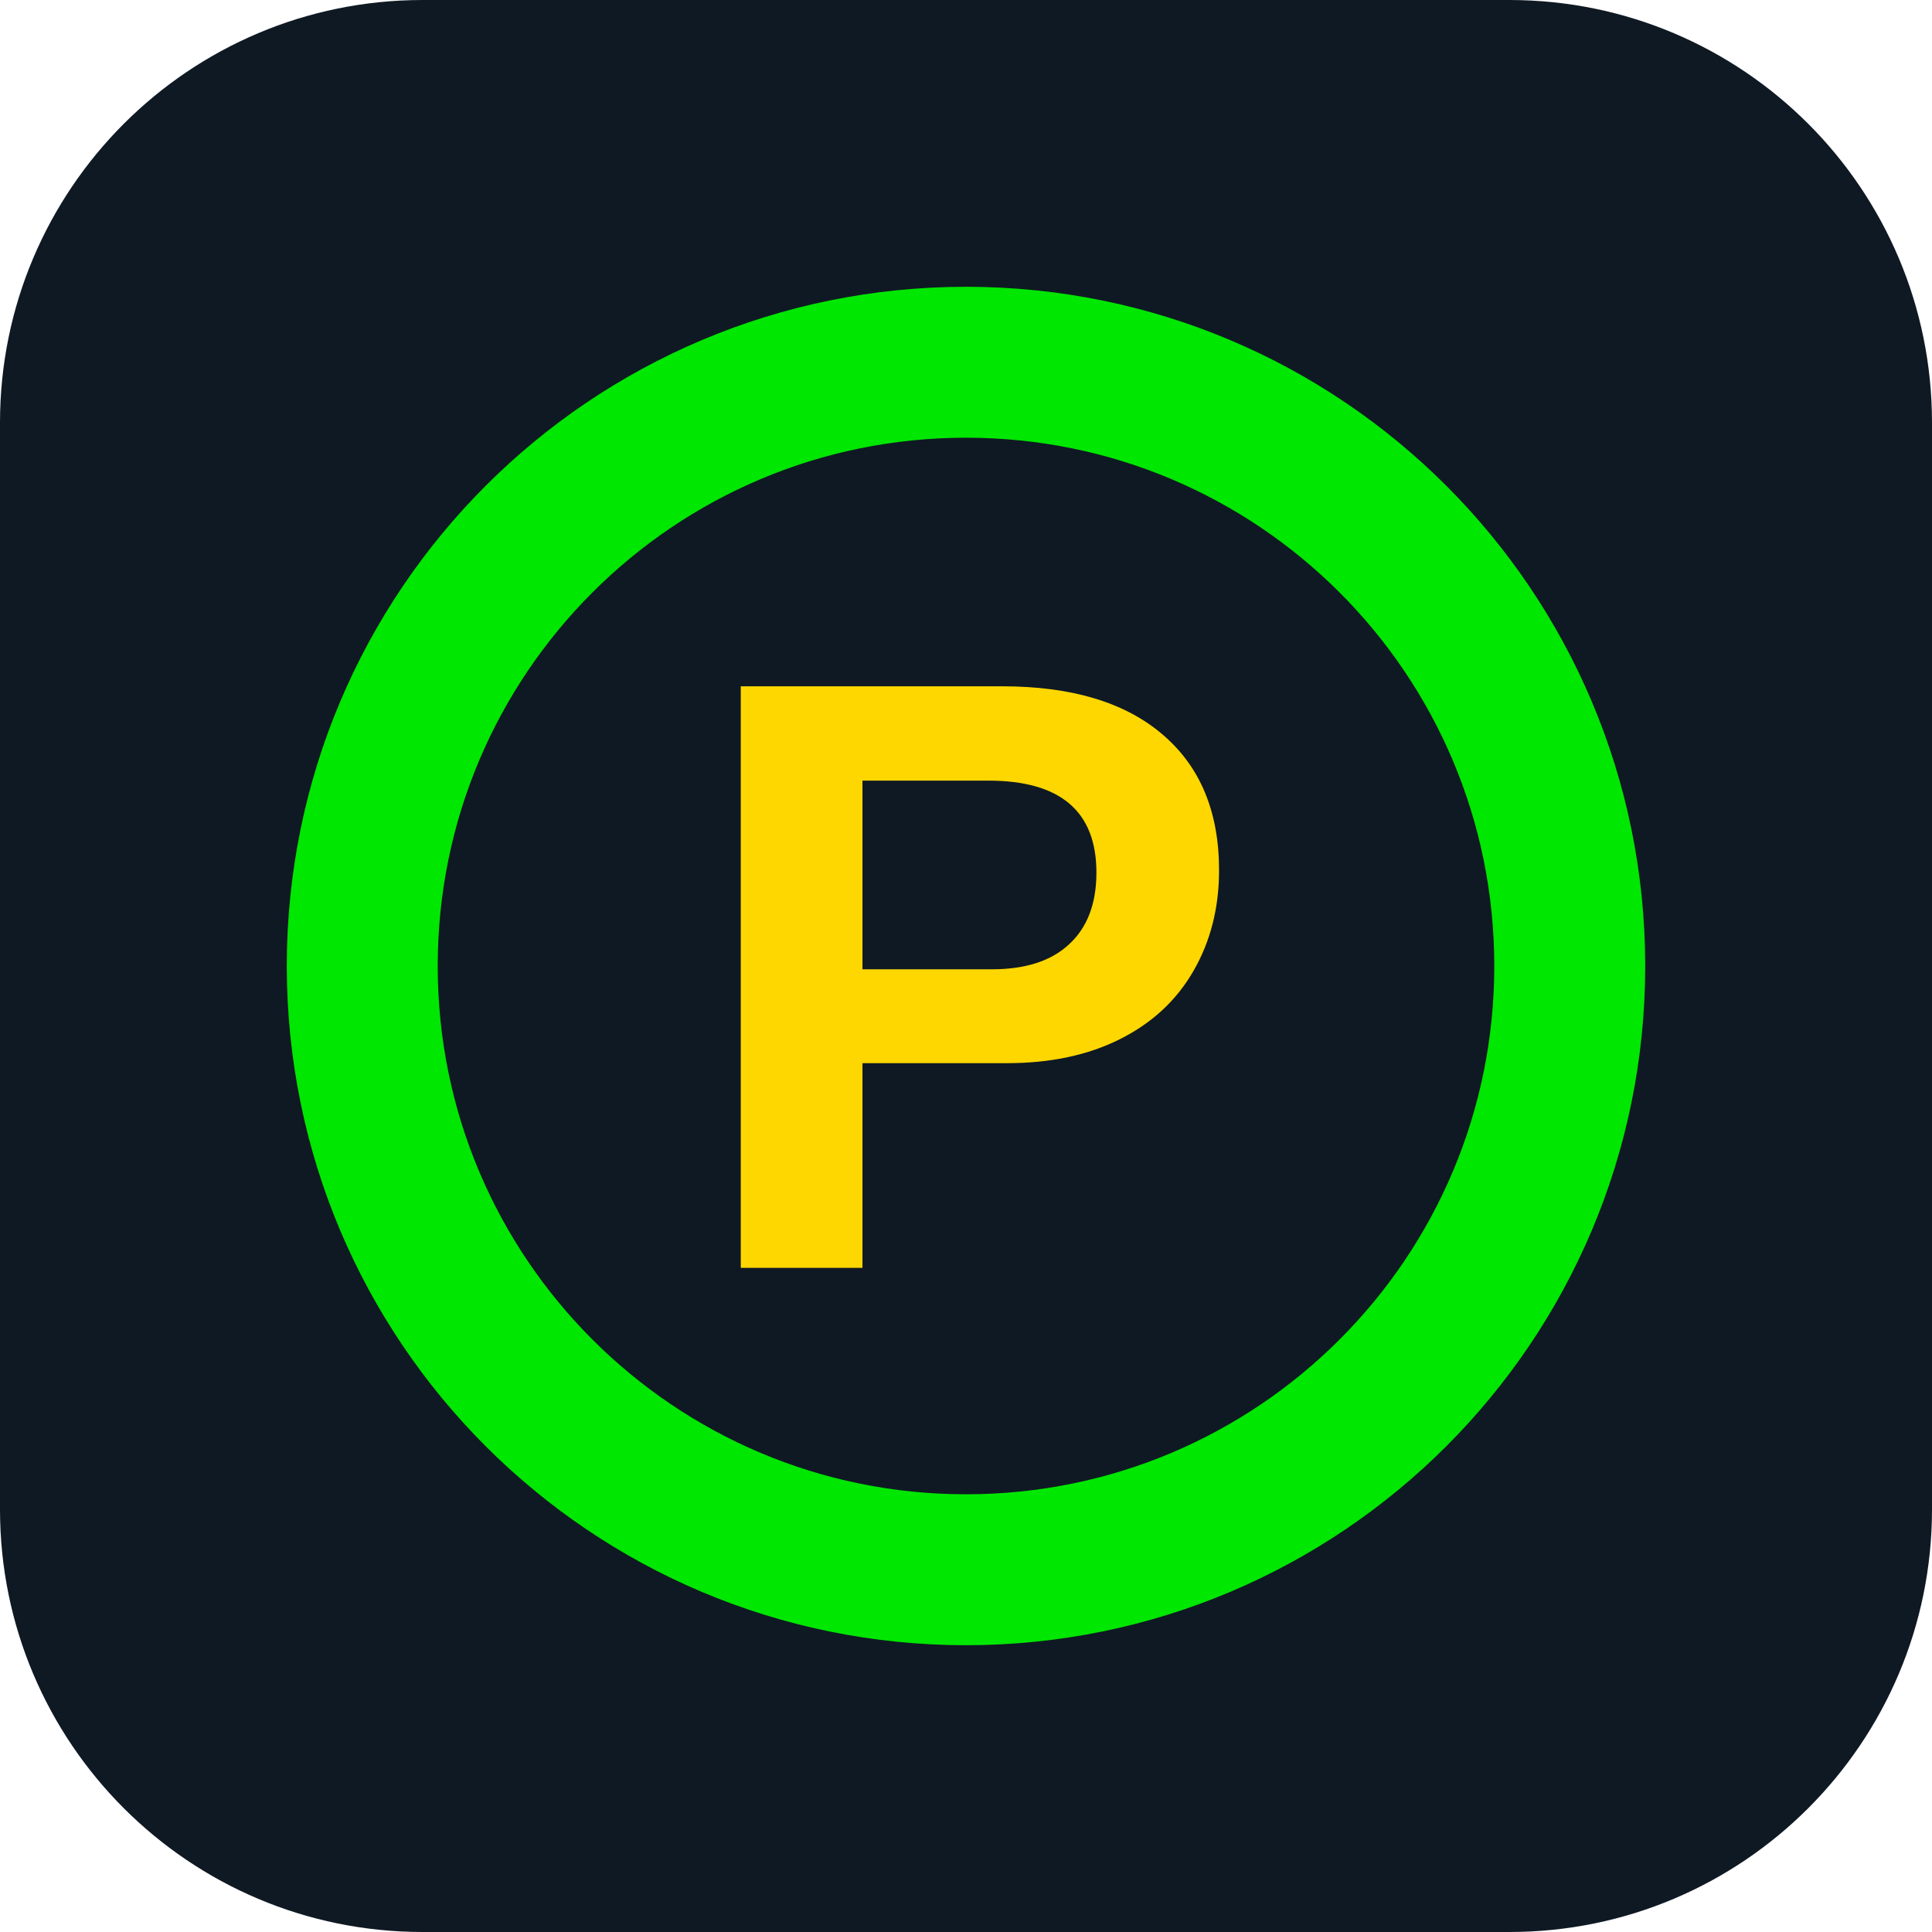
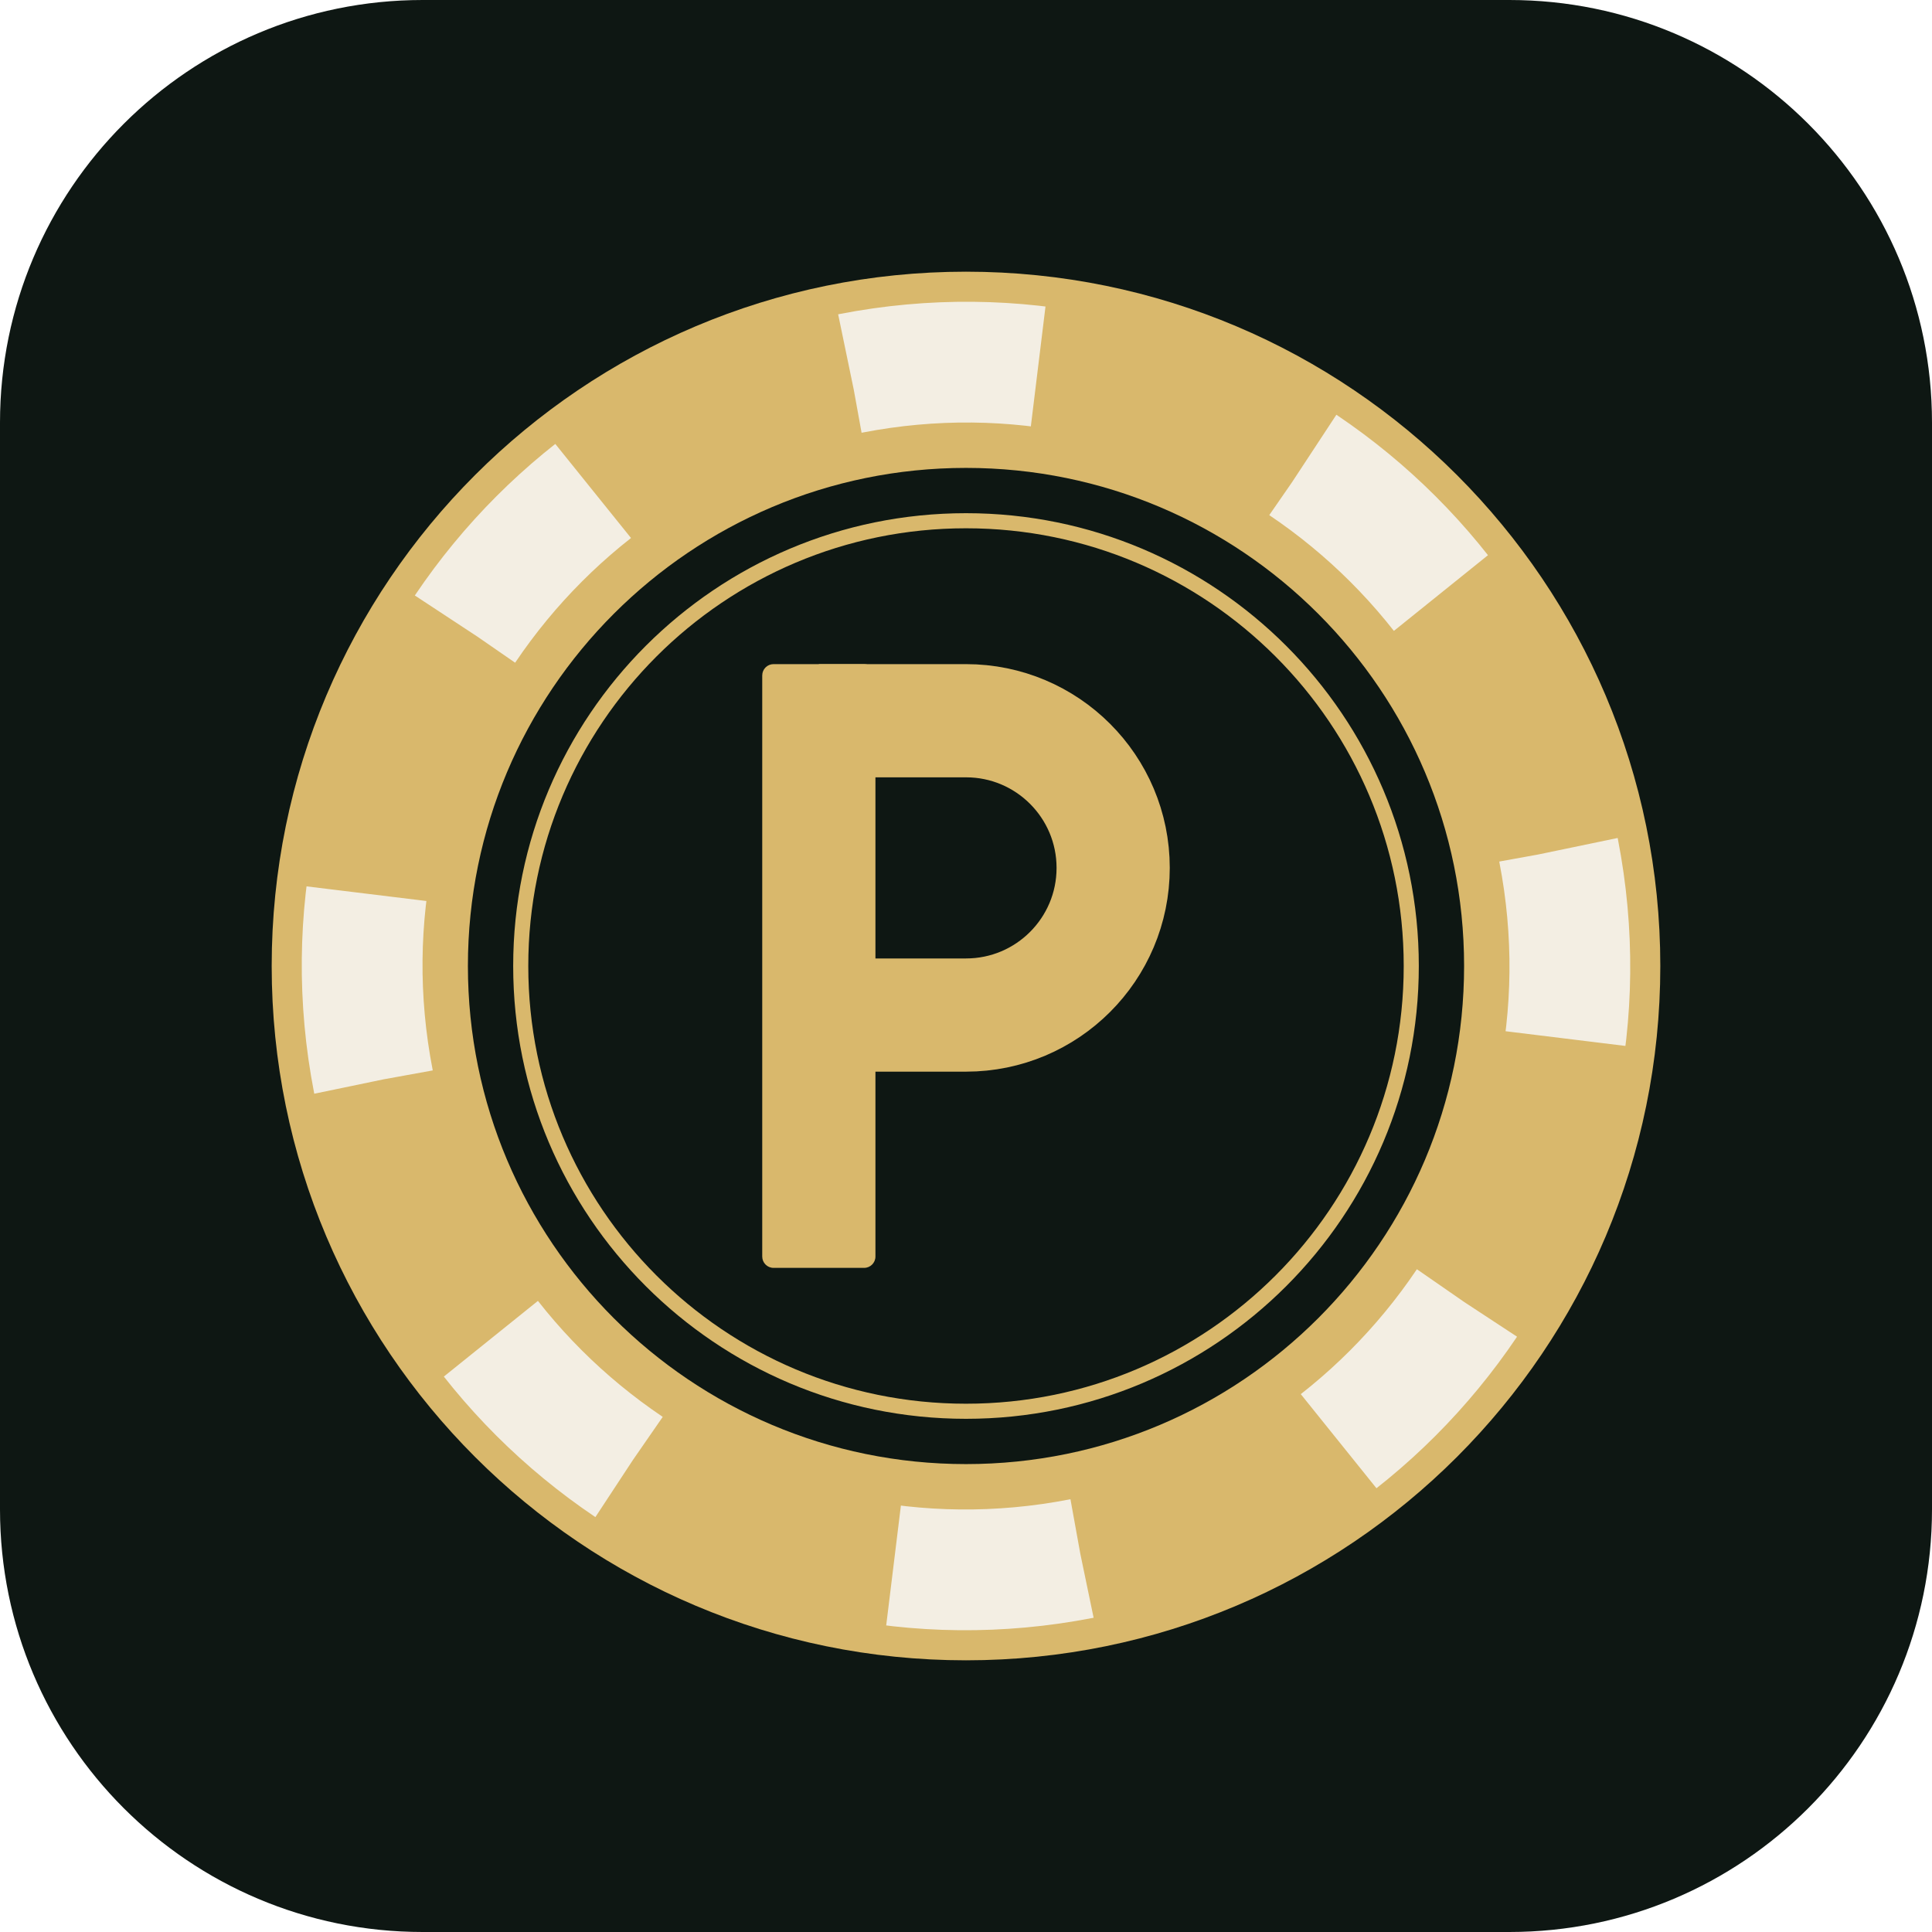
- <svg xmlns="http://www.w3.org/2000/svg" viewBox="0 0 64 64">
-   <rect width="64" height="64" rx="14" fill="#0f1923" />
-   <circle cx="32" cy="32" r="20" fill="none" stroke="#00e701" stroke-width="5" />
-   <text x="32" y="42" font-size="28" font-family="Arial, sans-serif" font-weight="bold" fill="#ffd700" text-anchor="middle">P</text>
+ <svg xmlns="http://www.w3.org/2000/svg" viewBox="0 0 512 512">
+   <rect width="512" height="512" rx="112" fill="#0E1713" />
+   <circle cx="256" cy="256" r="184" fill="#D9B86C" />
+   <circle cx="256" cy="256" r="160" fill="none" stroke="#F3EEE3" stroke-width="32" stroke-dasharray="50 75.66" transform="rotate(-11 256 256)" />
+   <circle cx="256" cy="256" r="132" fill="#0E1713" />
+   <circle cx="256" cy="256" r="118" fill="none" stroke="#D9B86C" stroke-width="4" />
+   <rect x="202" y="176" width="30" height="160" rx="3" fill="#D9B86C" />
+   <path d="M217 191h39a39 39 0 0 1 0 78h-39" fill="none" stroke="#D9B86C" stroke-width="30" />
</svg>
